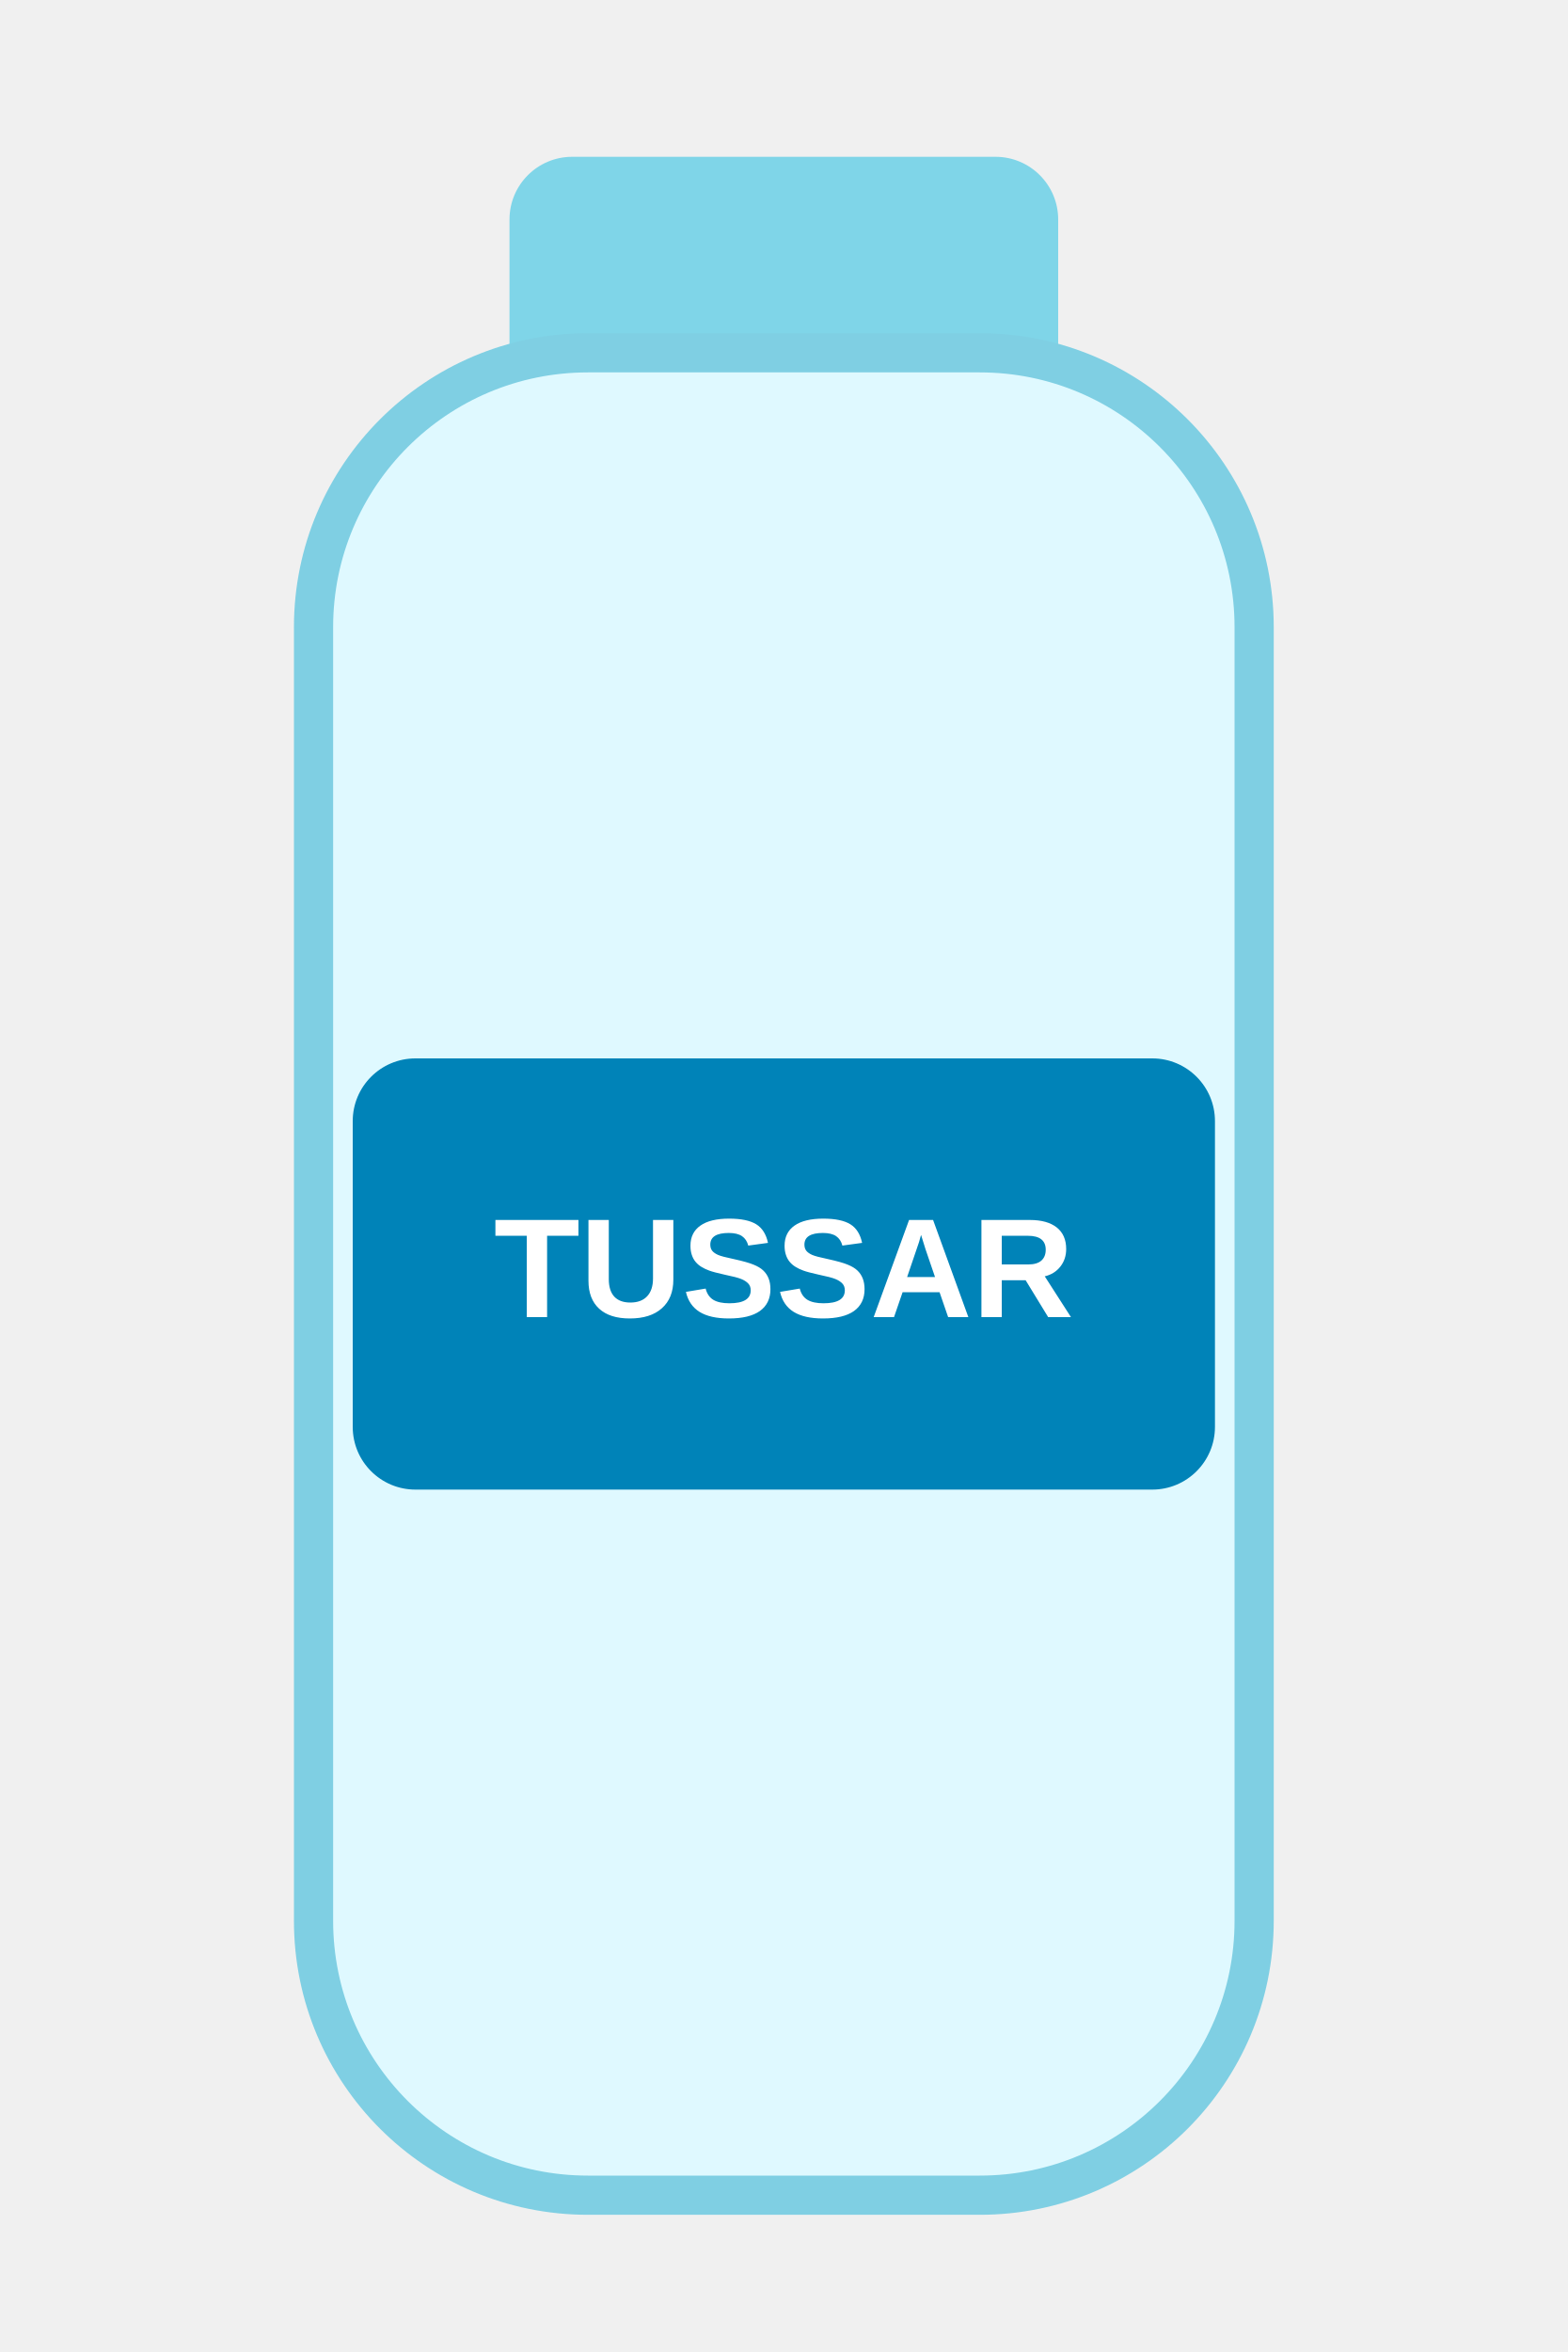
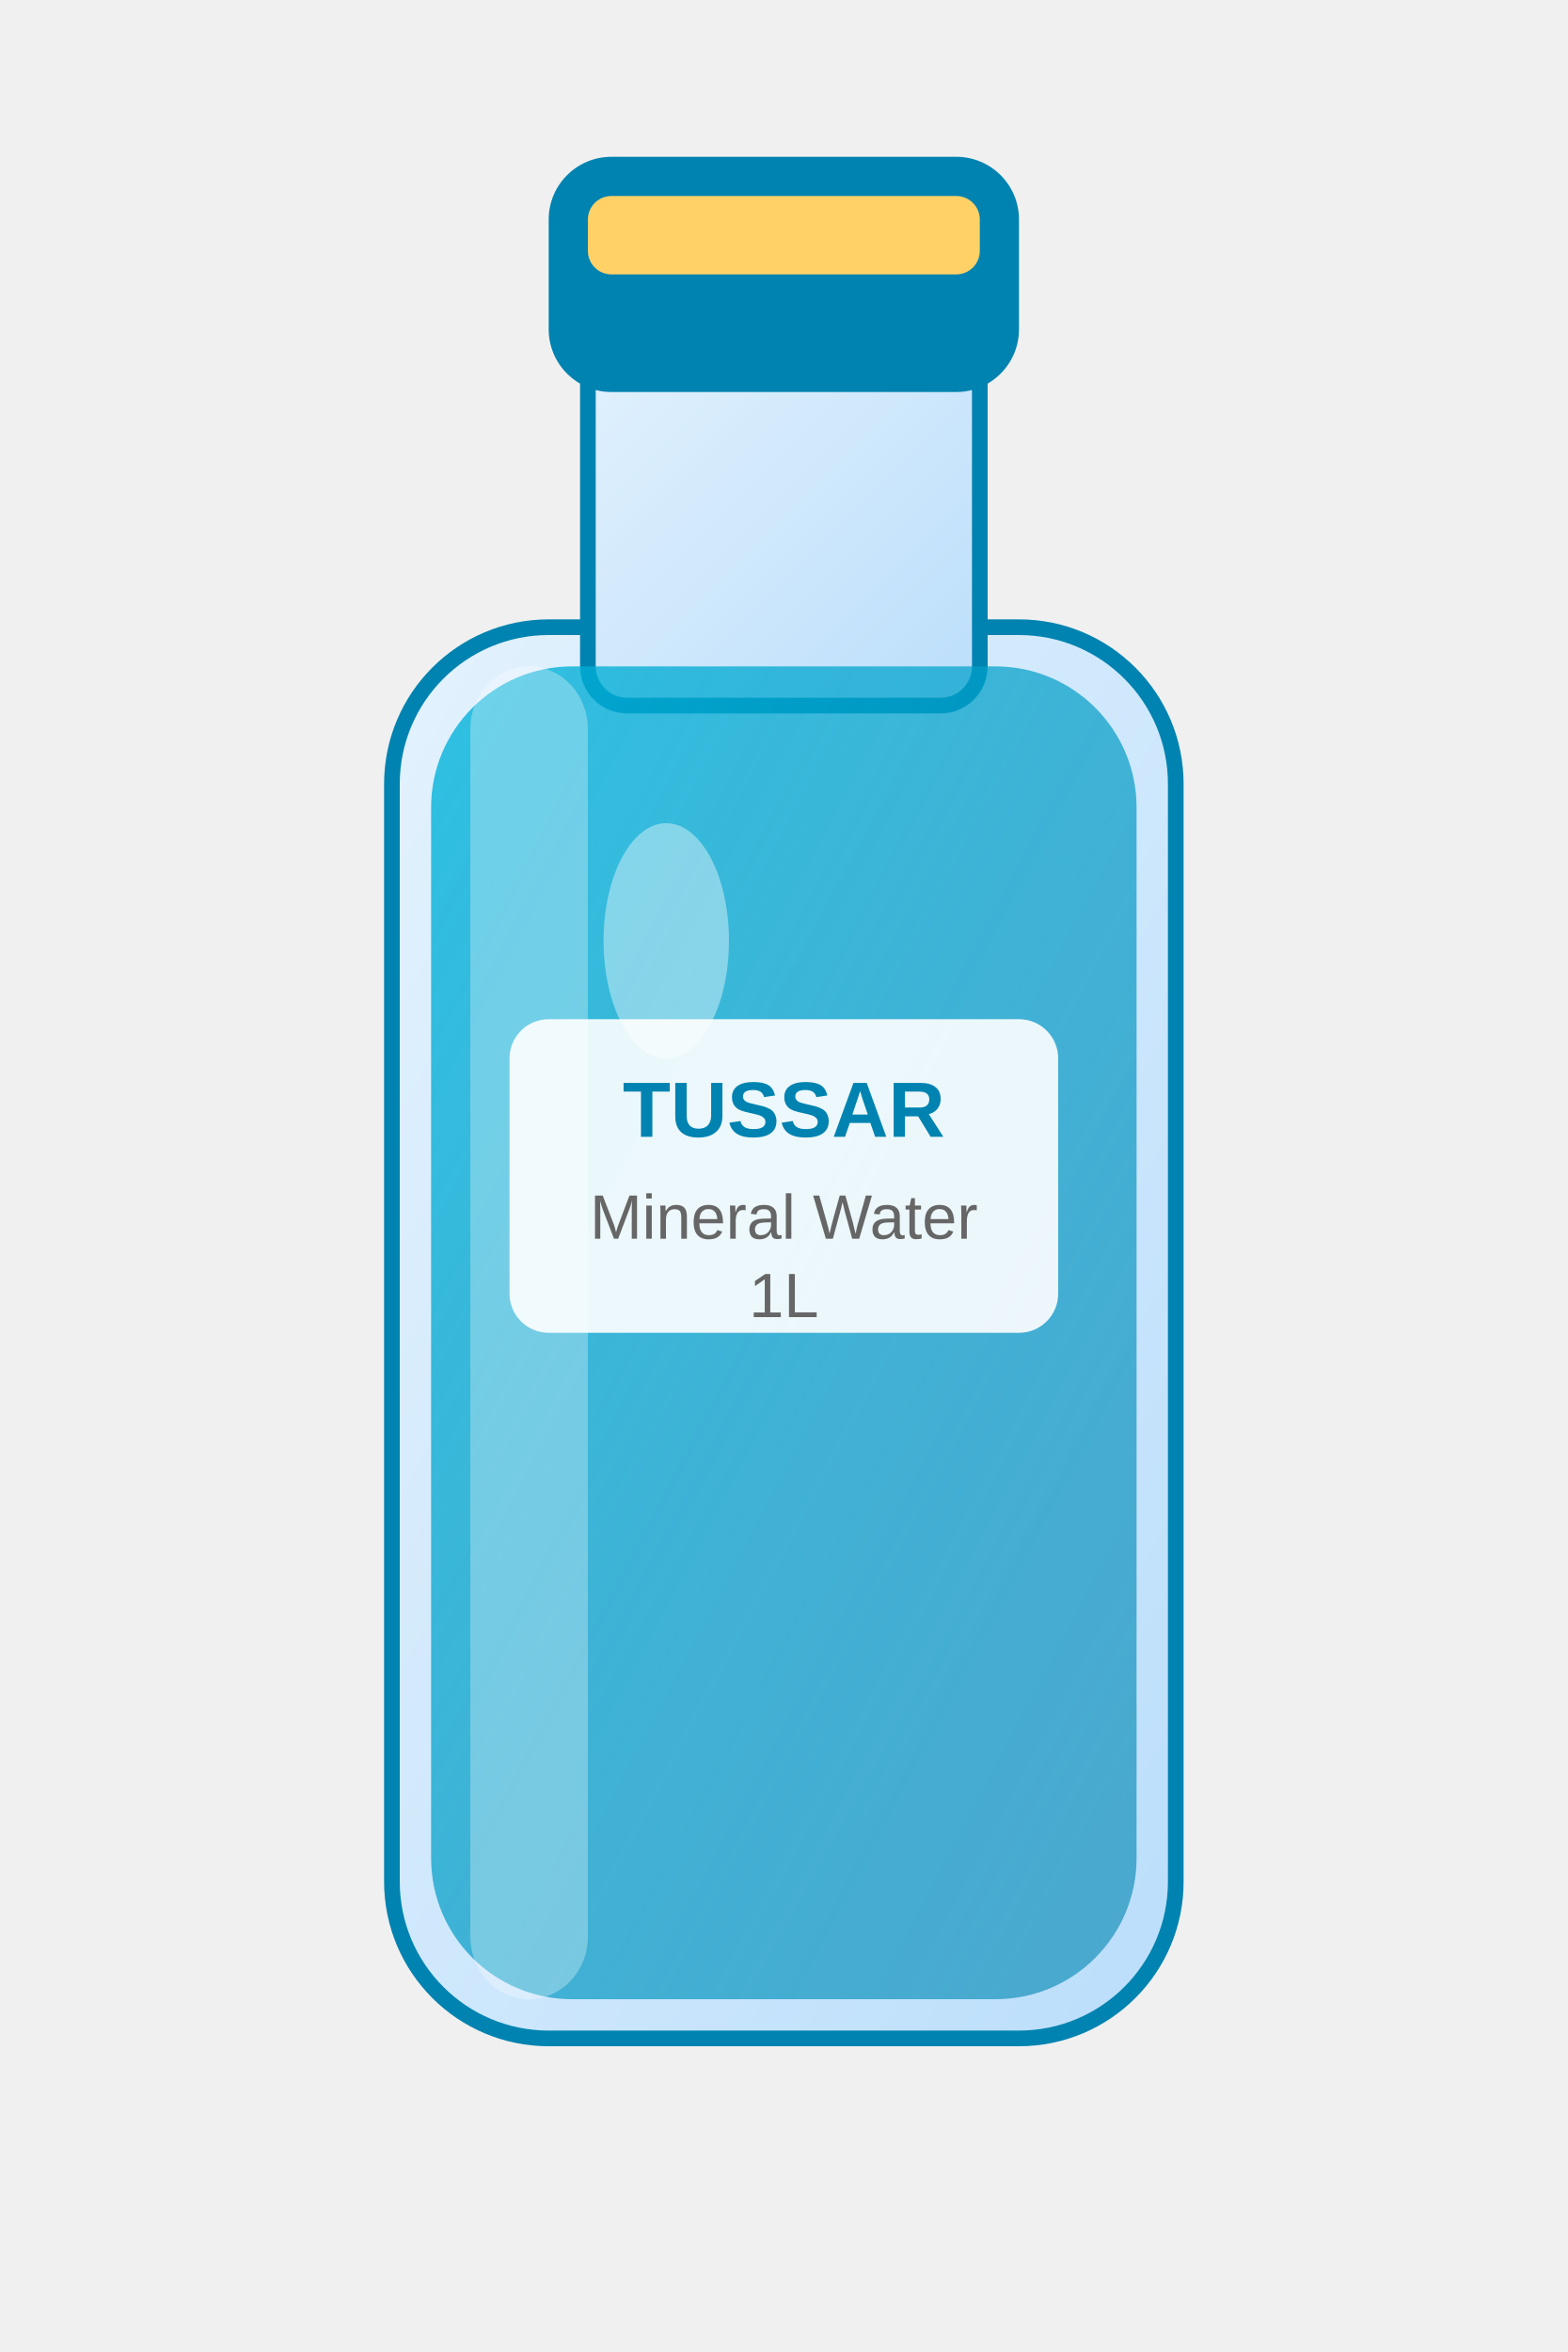
- <svg xmlns="http://www.w3.org/2000/svg" viewBox="0 0 200 300">
-   <rect x="65" y="20" width="70" height="35" rx="8" fill="#7fd5e8" />
-   <rect x="40" y="45" width="120" height="235" rx="35" fill="#dff9ff" stroke="#7fcfe3" stroke-width="5" />
-   <rect x="45" y="135" width="110" height="55" rx="8" fill="#0083b8" />
-   <text x="100" y="168" text-anchor="middle" fill="white" font-family="Arial" font-weight="bold" font-size="18">TUSSAR</text>
+ <svg xmlns="http://www.w3.org/2000/svg" width="200" height="300" viewBox="0 0 200 300" fill="none">
+   <defs>
+     <linearGradient id="bottleGradient1" x1="0%" y1="0%" x2="100%" y2="100%">
+       <stop offset="0%" style="stop-color:#e3f2fd;stop-opacity:1" />
+       <stop offset="100%" style="stop-color:#bbdefb;stop-opacity:1" />
+     </linearGradient>
+     <linearGradient id="waterGradient1" x1="0%" y1="0%" x2="100%" y2="100%">
+       <stop offset="0%" style="stop-color:#00b4db;stop-opacity:0.8" />
+       <stop offset="100%" style="stop-color:#0083b0;stop-opacity:0.6" />
+     </linearGradient>
+   </defs>
+   <rect x="50" y="80" width="100" height="180" rx="20" ry="20" fill="url(#bottleGradient1)" stroke="#0083b0" stroke-width="2" />
+   <rect x="75" y="40" width="50" height="50" rx="5" ry="5" fill="url(#bottleGradient1)" stroke="#0083b0" stroke-width="2" />
+   <rect x="70" y="20" width="60" height="30" rx="8" ry="8" fill="#0083b0" />
+   <rect x="75" y="25" width="50" height="10" rx="3" ry="3" fill="#ffd166" />
+   <rect x="55" y="85" width="90" height="170" rx="18" ry="18" fill="url(#waterGradient1)" />
+   <rect x="60" y="85" width="15" height="170" rx="8" ry="8" fill="rgba(255,255,255,0.3)" />
+   <rect x="65" y="130" width="70" height="40" rx="5" ry="5" fill="white" opacity="0.9" />
+   <text x="100" y="145" text-anchor="middle" font-family="Arial, sans-serif" font-size="10" font-weight="bold" fill="#0083b0">TUSSAR</text>
+   <text x="100" y="158" text-anchor="middle" font-family="Arial, sans-serif" font-size="8" fill="#666">Mineral Water</text>
+   <text x="100" y="168" text-anchor="middle" font-family="Arial, sans-serif" font-size="8" fill="#666">1L</text>
+   <ellipse cx="85" cy="120" rx="8" ry="15" fill="rgba(255,255,255,0.4)" />
</svg>
